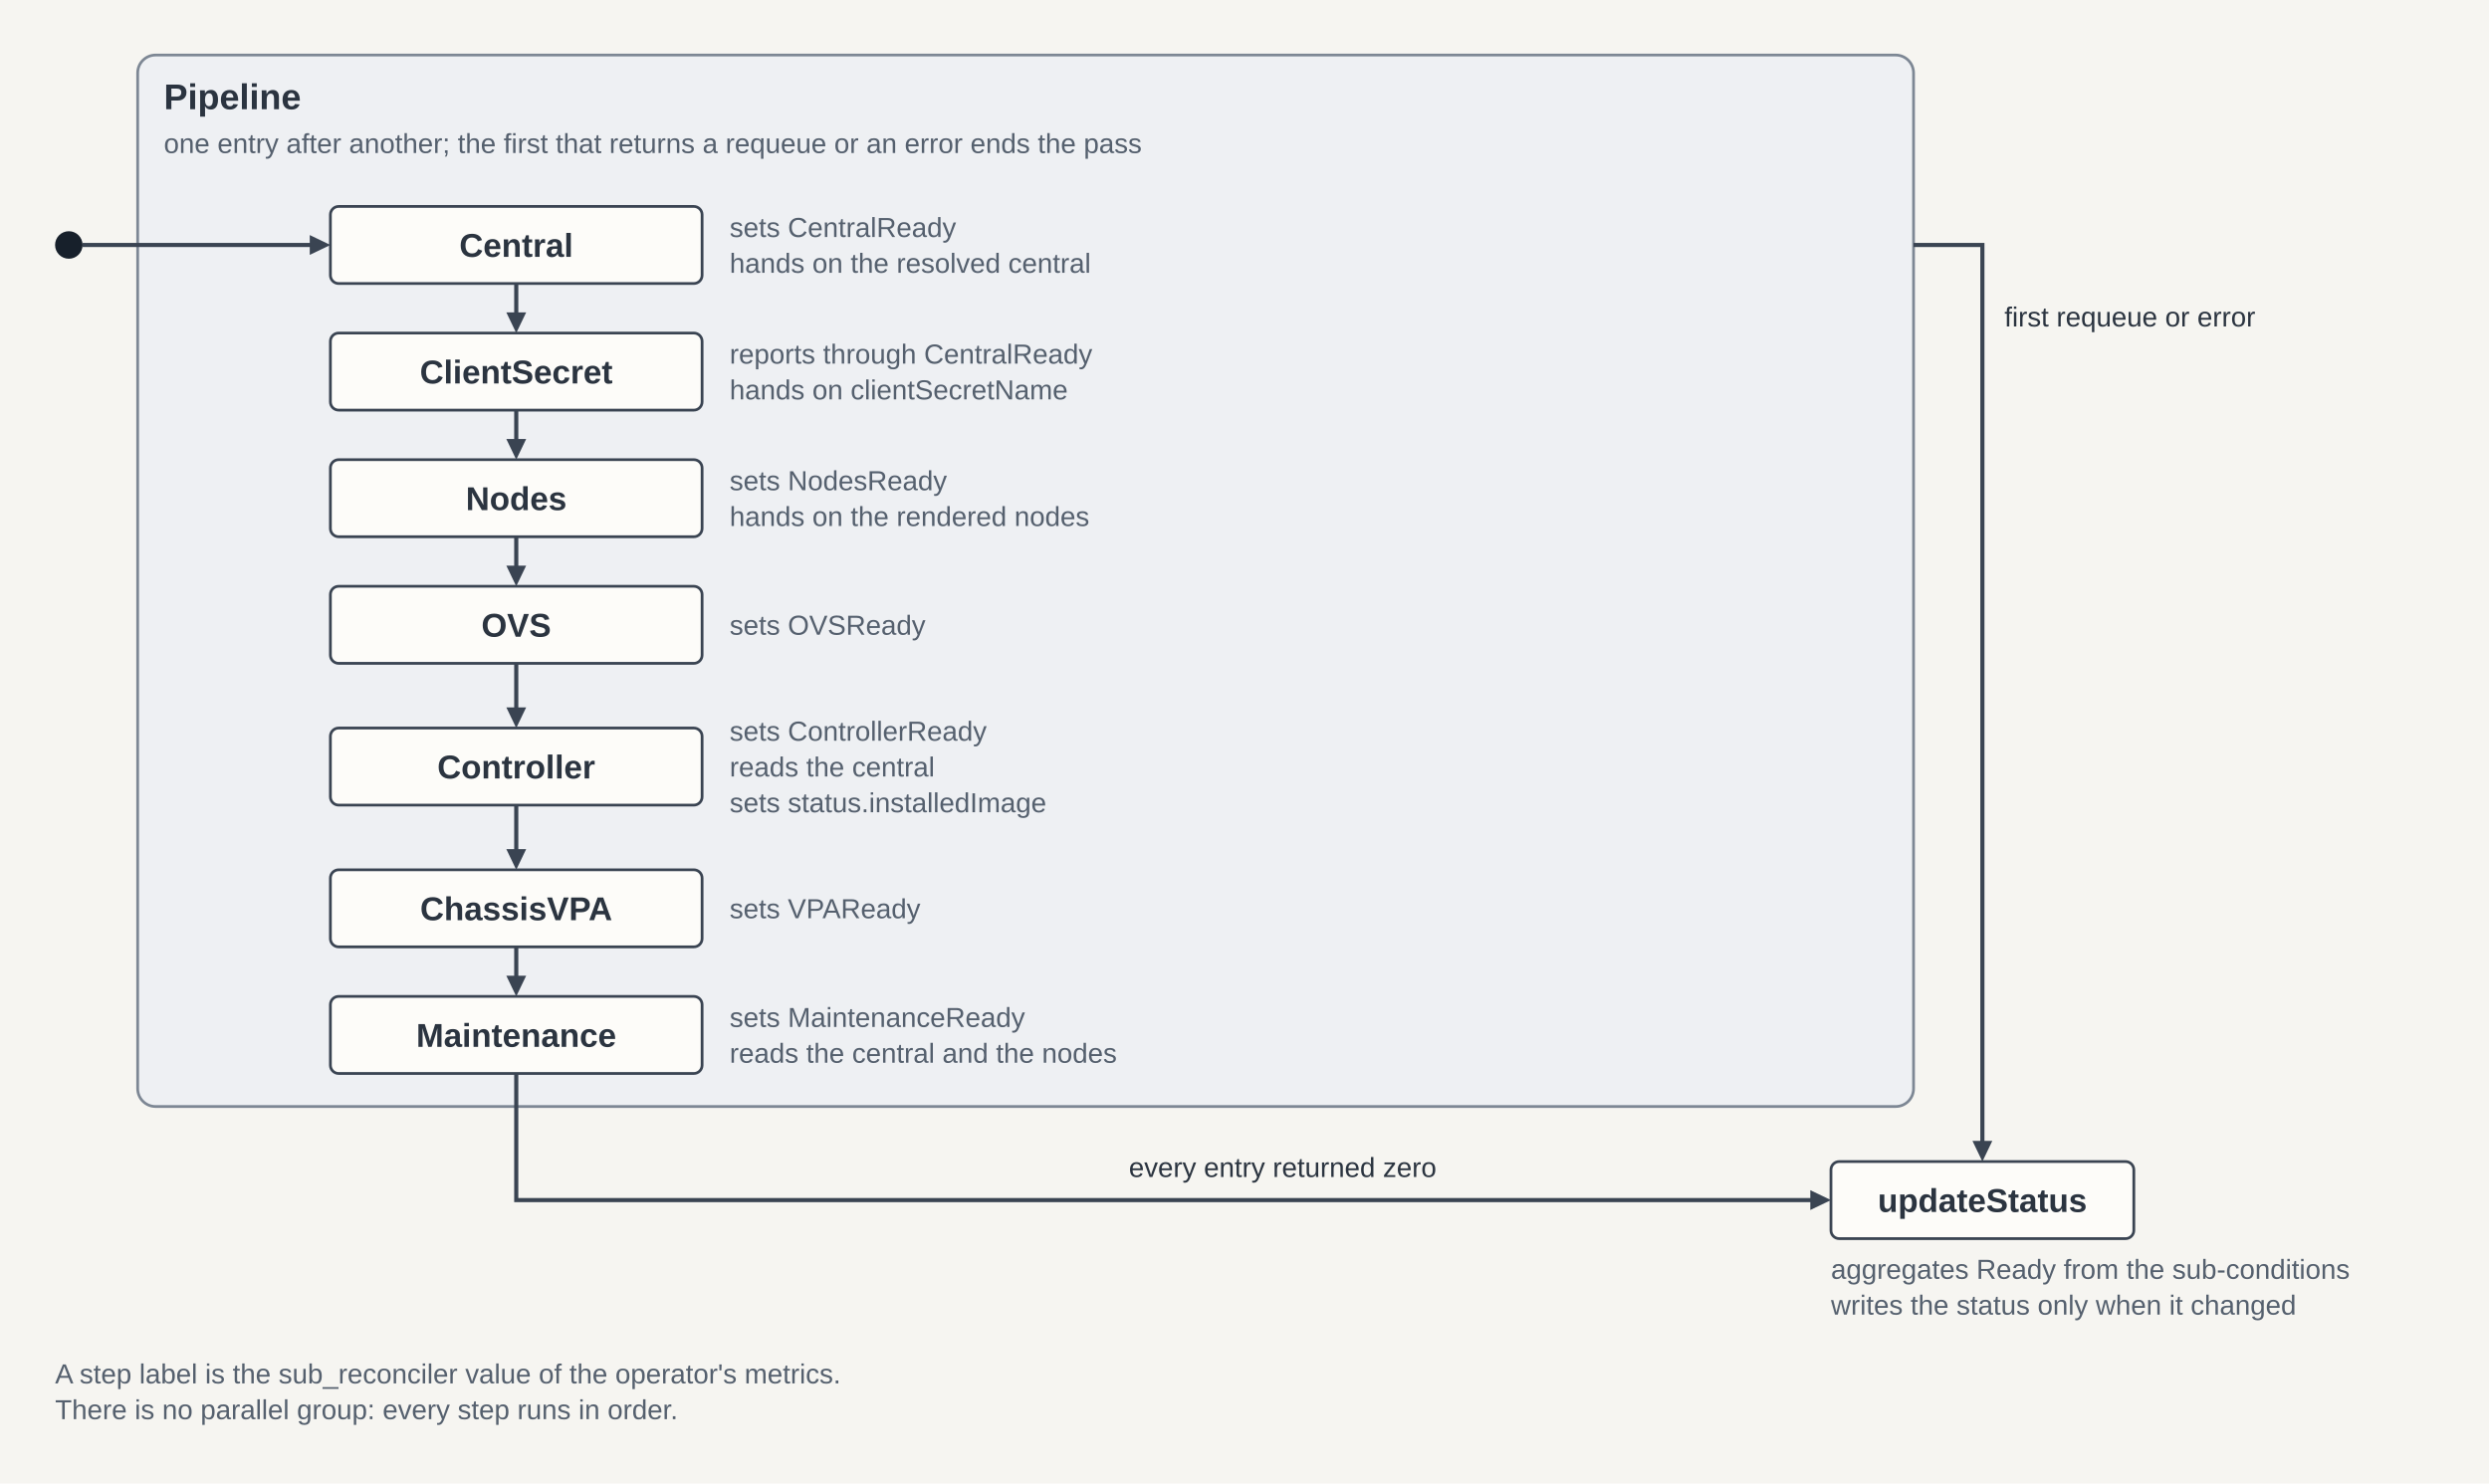
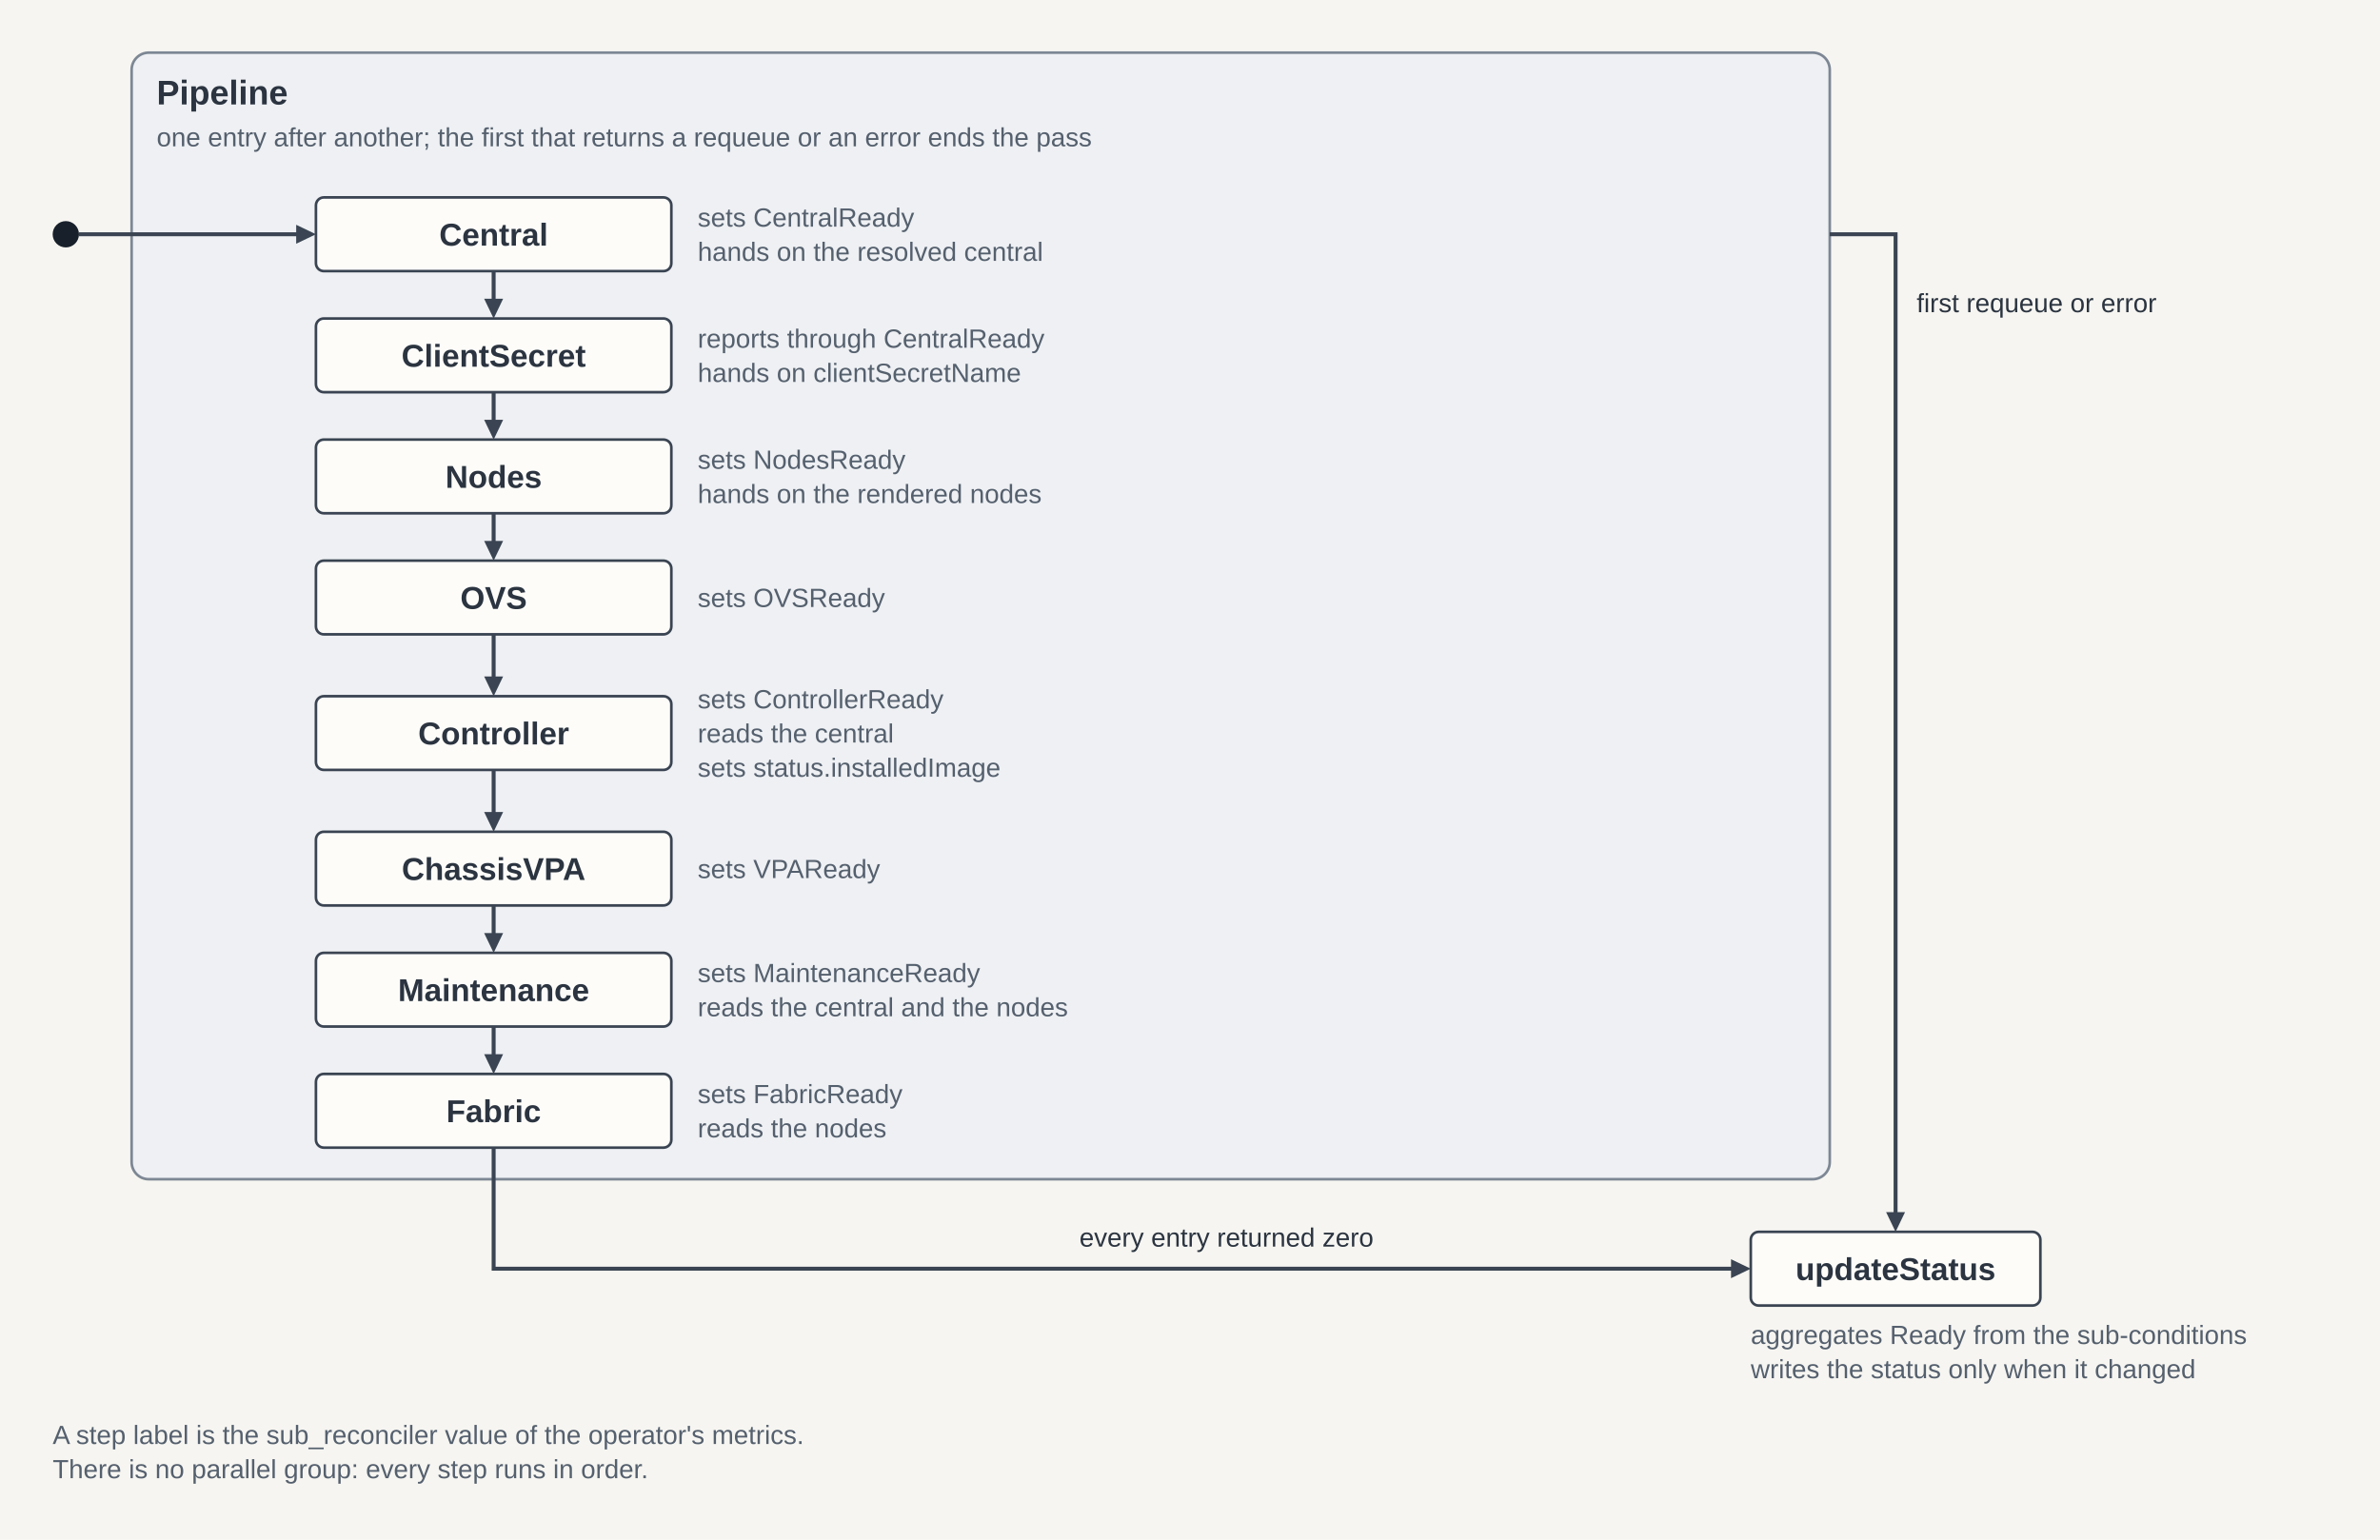
- <svg xmlns="http://www.w3.org/2000/svg" width="1808" height="1078" viewBox="0 0 1808 1078" font-family="'IBM Plex Sans', Arial, Helvetica, sans-serif" role="img" aria-label="Pipeline of the OVNChassis controller">
-   <rect width="1808" height="1078" fill="#F6F5F1" />
-   <rect x="100" y="40" width="1290" height="764" rx="13" fill="#EEF0F3" stroke="#7D8794" stroke-width="2" />
+ <svg xmlns="http://www.w3.org/2000/svg" width="1808" height="1170" viewBox="0 0 1808 1170" font-family="'IBM Plex Sans', Arial, Helvetica, sans-serif" role="img" aria-label="Pipeline of the OVNChassis controller">
+   <rect width="1808" height="1170" fill="#F6F5F1" />
+   <rect x="100" y="40" width="1290" height="856" rx="13" fill="#EEF0F3" stroke="#7D8794" stroke-width="2" />
  <text x="119" y="79.36" font-size="26" font-weight="700" fill="#2B3440">Pipeline</text>
  <text x="119" y="111.2" font-size="20" font-weight="400" fill="#55606E">one entry after another; the first that returns a requeue or an error ends the pass</text>
  <circle cx="50" cy="178" r="10" fill="#17202B" />
  <polyline points="60,178 229.5,178" fill="none" stroke="#3A4452" stroke-width="3" />
  <polygon points="240,178 225,185.2 225,170.8" fill="#3A4452" />
  <rect x="240" y="150" width="270" height="56" rx="6" fill="#FDFCF9" stroke="#3A4452" stroke-width="2" />
  <text x="375" y="186.64" font-size="24" font-weight="700" fill="#2B3440" text-anchor="middle">Central</text>
  <text x="530" y="172.2" font-size="20" font-weight="400" fill="#55606E">sets CentralReady</text>
  <text x="530" y="198.2" font-size="20" font-weight="400" fill="#55606E">hands on the resolved central</text>
  <polyline points="375,206 375,231.5" fill="none" stroke="#3A4452" stroke-width="3" />
  <polygon points="375,242 367.8,227 382.2,227" fill="#3A4452" />
  <rect x="240" y="242" width="270" height="56" rx="6" fill="#FDFCF9" stroke="#3A4452" stroke-width="2" />
  <text x="375" y="278.64" font-size="24" font-weight="700" fill="#2B3440" text-anchor="middle">ClientSecret</text>
  <text x="530" y="264.2" font-size="20" font-weight="400" fill="#55606E">reports through CentralReady</text>
  <text x="530" y="290.2" font-size="20" font-weight="400" fill="#55606E">hands on clientSecretName</text>
  <polyline points="375,298 375,323.5" fill="none" stroke="#3A4452" stroke-width="3" />
  <polygon points="375,334 367.8,319 382.2,319" fill="#3A4452" />
  <rect x="240" y="334" width="270" height="56" rx="6" fill="#FDFCF9" stroke="#3A4452" stroke-width="2" />
  <text x="375" y="370.64" font-size="24" font-weight="700" fill="#2B3440" text-anchor="middle">Nodes</text>
  <text x="530" y="356.2" font-size="20" font-weight="400" fill="#55606E">sets NodesReady</text>
  <text x="530" y="382.2" font-size="20" font-weight="400" fill="#55606E">hands on the rendered nodes</text>
  <polyline points="375,390 375,415.5" fill="none" stroke="#3A4452" stroke-width="3" />
  <polygon points="375,426 367.8,411 382.2,411" fill="#3A4452" />
  <rect x="240" y="426" width="270" height="56" rx="6" fill="#FDFCF9" stroke="#3A4452" stroke-width="2" />
  <text x="375" y="462.64" font-size="24" font-weight="700" fill="#2B3440" text-anchor="middle">OVS</text>
  <text x="530" y="461.2" font-size="20" font-weight="400" fill="#55606E">sets OVSReady</text>
  <polyline points="375,482 375,518.5" fill="none" stroke="#3A4452" stroke-width="3" />
  <polygon points="375,529 367.8,514 382.2,514" fill="#3A4452" />
  <rect x="240" y="529" width="270" height="56" rx="6" fill="#FDFCF9" stroke="#3A4452" stroke-width="2" />
  <text x="375" y="565.64" font-size="24" font-weight="700" fill="#2B3440" text-anchor="middle">Controller</text>
  <text x="530" y="538.2" font-size="20" font-weight="400" fill="#55606E">sets ControllerReady</text>
  <text x="530" y="564.2" font-size="20" font-weight="400" fill="#55606E">reads the central</text>
  <text x="530" y="590.2" font-size="20" font-weight="400" fill="#55606E">sets status.installedImage</text>
  <polyline points="375,585 375,621.5" fill="none" stroke="#3A4452" stroke-width="3" />
  <polygon points="375,632 367.8,617 382.2,617" fill="#3A4452" />
  <rect x="240" y="632" width="270" height="56" rx="6" fill="#FDFCF9" stroke="#3A4452" stroke-width="2" />
  <text x="375" y="668.64" font-size="24" font-weight="700" fill="#2B3440" text-anchor="middle">ChassisVPA</text>
  <text x="530" y="667.2" font-size="20" font-weight="400" fill="#55606E">sets VPAReady</text>
  <polyline points="375,688 375,713.5" fill="none" stroke="#3A4452" stroke-width="3" />
  <polygon points="375,724 367.8,709 382.2,709" fill="#3A4452" />
  <rect x="240" y="724" width="270" height="56" rx="6" fill="#FDFCF9" stroke="#3A4452" stroke-width="2" />
  <text x="375" y="760.64" font-size="24" font-weight="700" fill="#2B3440" text-anchor="middle">Maintenance</text>
  <text x="530" y="746.2" font-size="20" font-weight="400" fill="#55606E">sets MaintenanceReady</text>
  <text x="530" y="772.2" font-size="20" font-weight="400" fill="#55606E">reads the central and the nodes</text>
-   <rect x="1330" y="844" width="220" height="56" rx="6" fill="#FDFCF9" stroke="#3A4452" stroke-width="2" />
-   <text x="1440" y="880.64" font-size="24" font-weight="700" fill="#2B3440" text-anchor="middle">updateStatus</text>
-   <text x="1330" y="929.2" font-size="20" font-weight="400" fill="#55606E">aggregates Ready from the sub-conditions</text>
-   <text x="1330" y="955.2" font-size="20" font-weight="400" fill="#55606E">writes the status only when it changed</text>
-   <polyline points="375,780 375,872 1319.5,872" fill="none" stroke="#3A4452" stroke-width="3" />
-   <polygon points="1330,872 1315,879.2 1315,864.8" fill="#3A4452" />
-   <text x="820" y="855.2" font-size="20" font-weight="400" fill="#2B3440">every entry returned zero</text>
-   <polyline points="1390,178 1440,178 1440,833.5" fill="none" stroke="#3A4452" stroke-width="3" />
-   <polygon points="1440,844 1432.8,829 1447.2,829" fill="#3A4452" />
+   <polyline points="375,780 375,805.5" fill="none" stroke="#3A4452" stroke-width="3" />
+   <polygon points="375,816 367.8,801 382.2,801" fill="#3A4452" />
+   <rect x="240" y="816" width="270" height="56" rx="6" fill="#FDFCF9" stroke="#3A4452" stroke-width="2" />
+   <text x="375" y="852.64" font-size="24" font-weight="700" fill="#2B3440" text-anchor="middle">Fabric</text>
+   <text x="530" y="838.2" font-size="20" font-weight="400" fill="#55606E">sets FabricReady</text>
+   <text x="530" y="864.2" font-size="20" font-weight="400" fill="#55606E">reads the nodes</text>
+   <rect x="1330" y="936" width="220" height="56" rx="6" fill="#FDFCF9" stroke="#3A4452" stroke-width="2" />
+   <text x="1440" y="972.64" font-size="24" font-weight="700" fill="#2B3440" text-anchor="middle">updateStatus</text>
+   <text x="1330" y="1021.2" font-size="20" font-weight="400" fill="#55606E">aggregates Ready from the sub-conditions</text>
+   <text x="1330" y="1047.2" font-size="20" font-weight="400" fill="#55606E">writes the status only when it changed</text>
+   <polyline points="375,872 375,964 1319.5,964" fill="none" stroke="#3A4452" stroke-width="3" />
+   <polygon points="1330,964 1315,971.2 1315,956.8" fill="#3A4452" />
+   <text x="820" y="947.2" font-size="20" font-weight="400" fill="#2B3440">every entry returned zero</text>
+   <polyline points="1390,178 1440,178 1440,925.5" fill="none" stroke="#3A4452" stroke-width="3" />
+   <polygon points="1440,936 1432.8,921 1447.2,921" fill="#3A4452" />
  <text x="1456" y="237.2" font-size="20" font-weight="400" fill="#2B3440">first requeue or error</text>
-   <text x="40" y="1005.2" font-size="20" font-weight="400" fill="#55606E">A step label is the sub_reconciler value of the operator's metrics.</text>
-   <text x="40" y="1031.2" font-size="20" font-weight="400" fill="#55606E">There is no parallel group: every step runs in order.</text>
+   <text x="40" y="1097.2" font-size="20" font-weight="400" fill="#55606E">A step label is the sub_reconciler value of the operator's metrics.</text>
+   <text x="40" y="1123.2" font-size="20" font-weight="400" fill="#55606E">There is no parallel group: every step runs in order.</text>
</svg>
